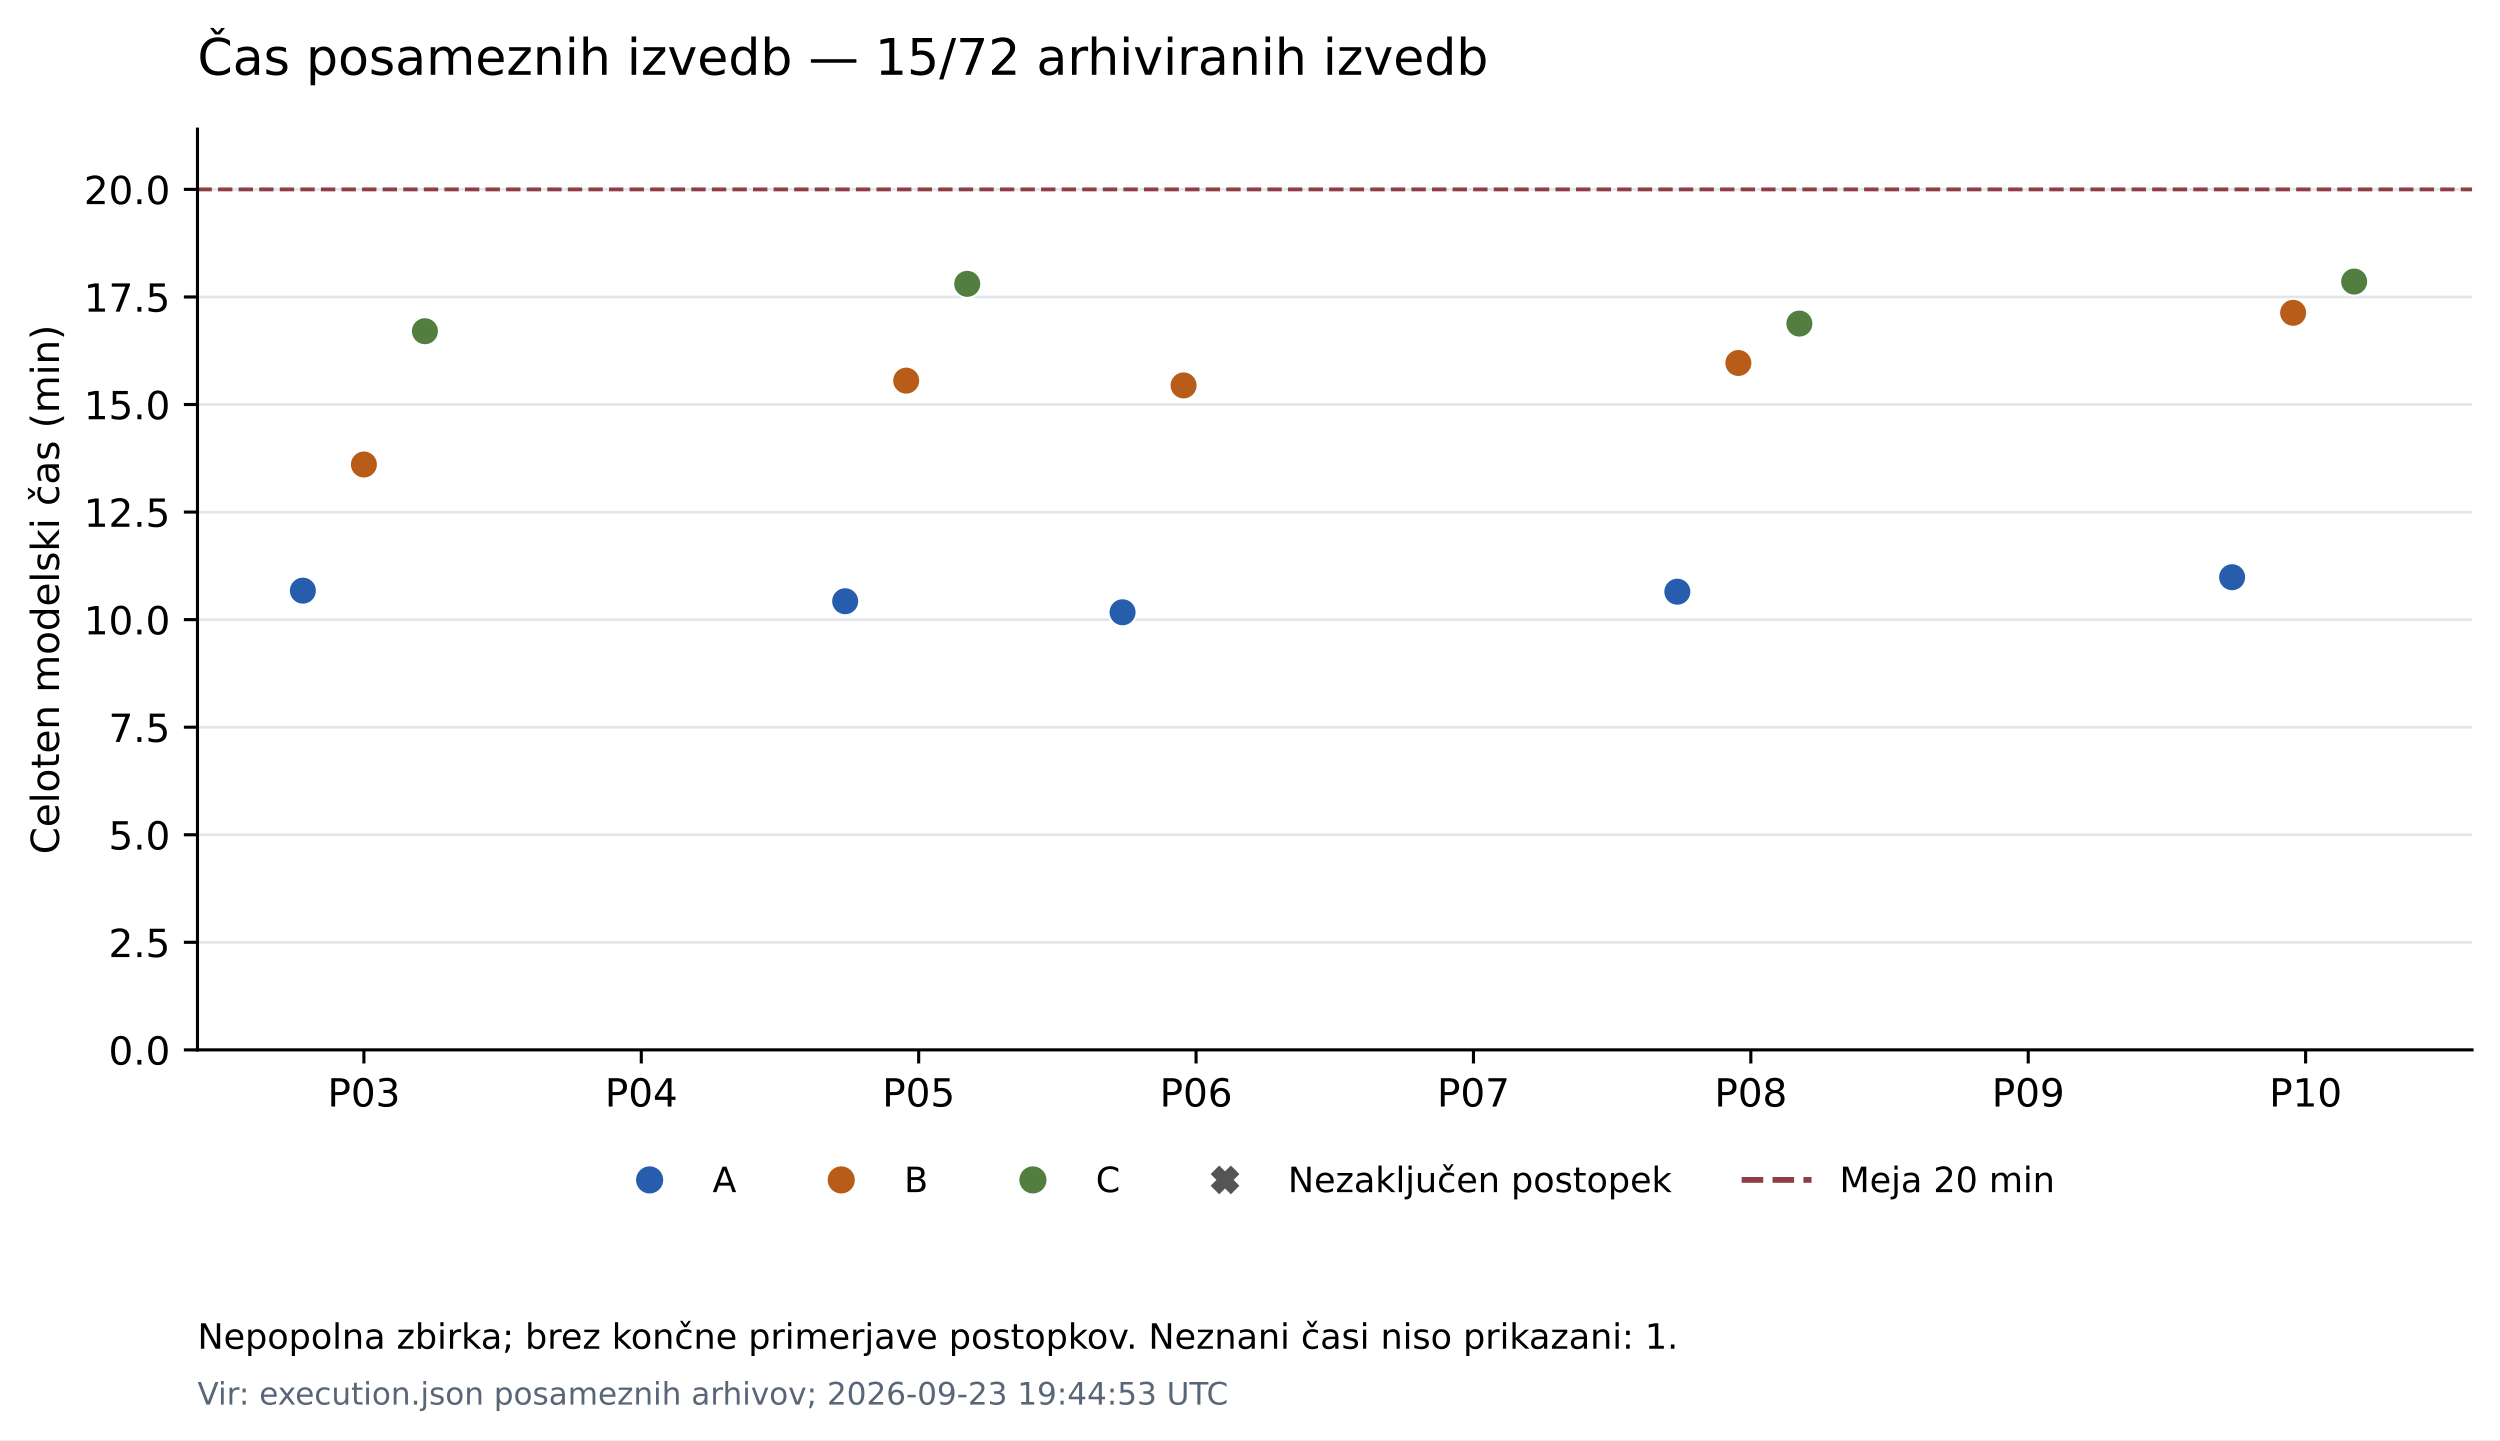
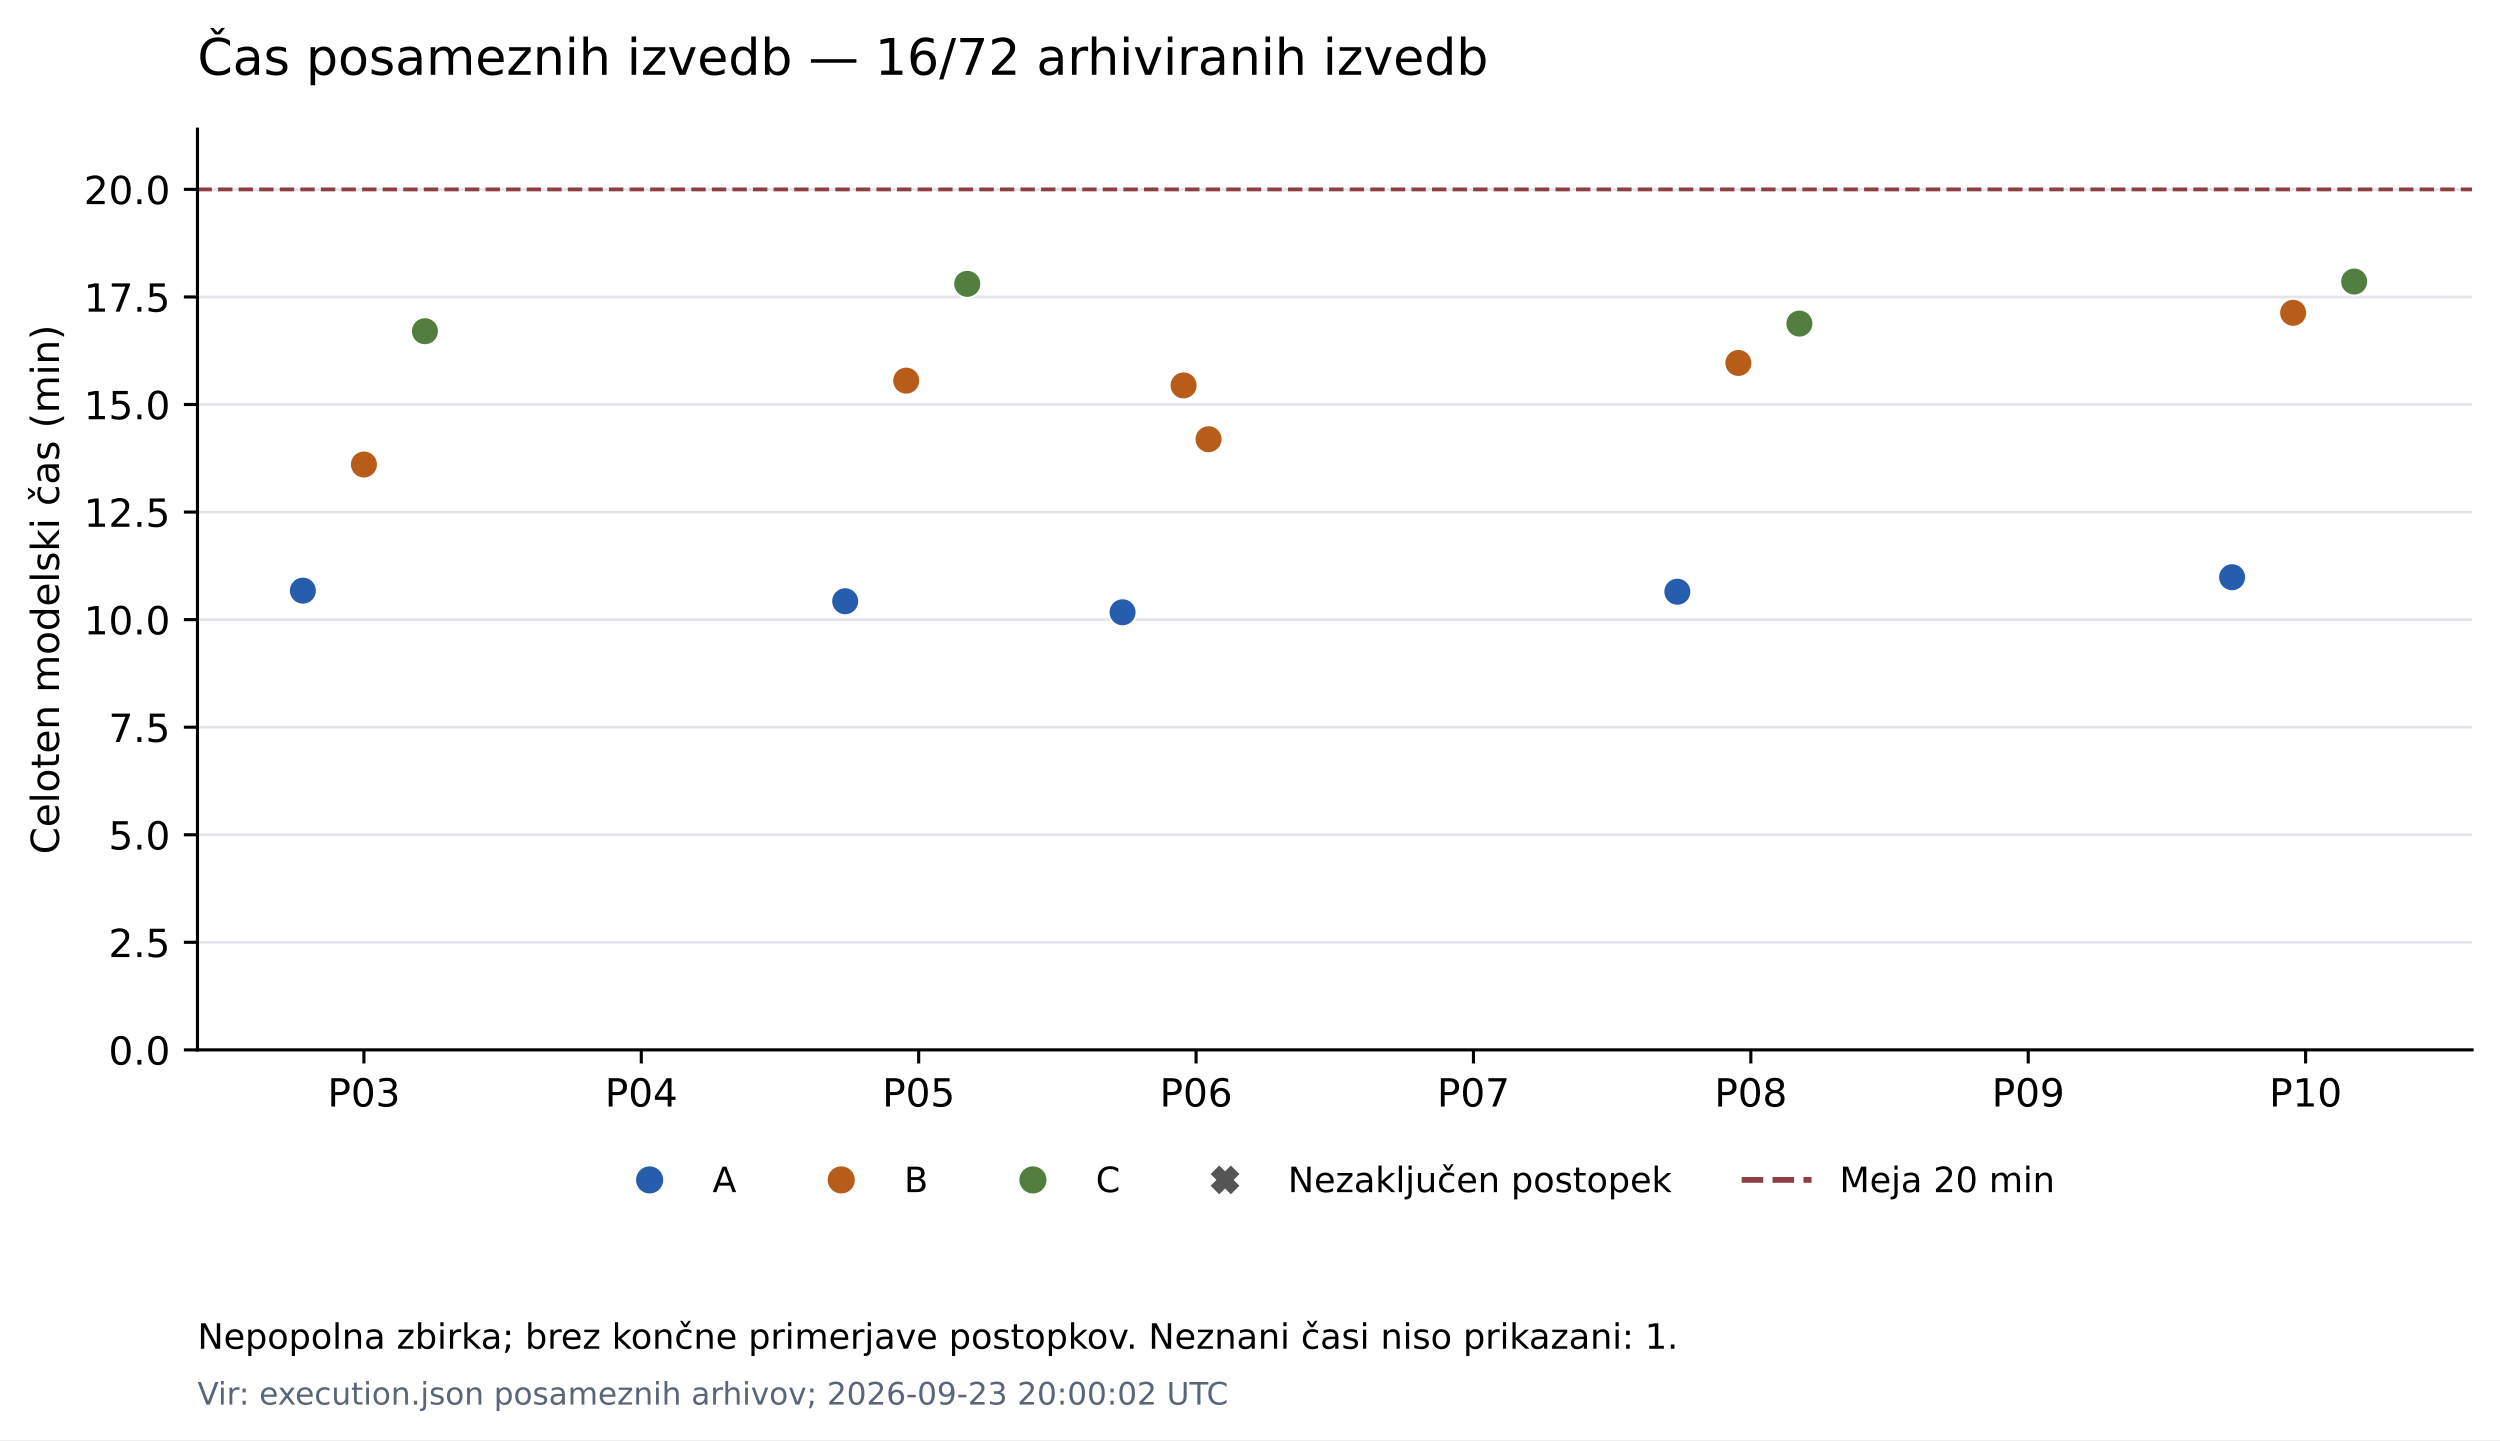
<svg xmlns="http://www.w3.org/2000/svg" xmlns:xlink="http://www.w3.org/1999/xlink" width="643.966pt" height="370.926pt" viewBox="0 0 643.966 370.926" version="1.1">
  <defs>
    <style type="text/css">*{stroke-linejoin: round; stroke-linecap: butt}</style>
  </defs>
  <g id="figure_1">
    <g id="patch_1">
      <path d="M 0 370.926  L 643.966 370.926  L 643.966 0  L 0 0  z " style="fill: #ffffff" />
    </g>
    <g id="axes_1">
      <g id="patch_2">
        <path d="M 50.866 270.436  L 636.766 270.436  L 636.766 33.268  L 50.866 33.268  z " style="fill: #ffffff" />
      </g>
      <g id="matplotlib.axis_1">
        <g id="xtick_1">
          <g id="line2d_1">
            <defs>
-               <path id="m77d39d9ffa" d="M 0 0  L 0 3.5  " style="stroke: #000000; stroke-width: 0.8" />
+               <path id="m5e4ba029da" d="M 0 0  L 0 3.5  " style="stroke: #000000; stroke-width: 0.8" />
            </defs>
            <g>
-               <use xlink:href="#m77d39d9ffa" x="93.737" y="270.436" style="stroke: #000000; stroke-width: 0.8" />
+               <use xlink:href="#m5e4ba029da" x="93.737" y="270.436" style="stroke: #000000; stroke-width: 0.8" />
            </g>
          </g>
          <g id="text_1">
            <text style="font-size: 10px; font-family: 'DejaVu Sans'; text-anchor: middle" x="93.737" y="285.033" transform="rotate(-0 93.73714 285.0333)">P03</text>
          </g>
        </g>
        <g id="xtick_2">
          <g id="line2d_2">
            <g>
-               <use xlink:href="#m77d39d9ffa" x="165.188" y="270.436" style="stroke: #000000; stroke-width: 0.8" />
+               <use xlink:href="#m5e4ba029da" x="165.188" y="270.436" style="stroke: #000000; stroke-width: 0.8" />
            </g>
          </g>
          <g id="text_2">
            <text style="font-size: 10px; font-family: 'DejaVu Sans'; text-anchor: middle" x="165.188" y="285.033" transform="rotate(-0 165.1884 285.0333)">P04</text>
          </g>
        </g>
        <g id="xtick_3">
          <g id="line2d_3">
            <g>
-               <use xlink:href="#m77d39d9ffa" x="236.64" y="270.436" style="stroke: #000000; stroke-width: 0.8" />
+               <use xlink:href="#m5e4ba029da" x="236.64" y="270.436" style="stroke: #000000; stroke-width: 0.8" />
            </g>
          </g>
          <g id="text_3">
            <text style="font-size: 10px; font-family: 'DejaVu Sans'; text-anchor: middle" x="236.64" y="285.033" transform="rotate(-0 236.6396 285.0333)">P05</text>
          </g>
        </g>
        <g id="xtick_4">
          <g id="line2d_4">
            <g>
-               <use xlink:href="#m77d39d9ffa" x="308.091" y="270.436" style="stroke: #000000; stroke-width: 0.8" />
+               <use xlink:href="#m5e4ba029da" x="308.091" y="270.436" style="stroke: #000000; stroke-width: 0.8" />
            </g>
          </g>
          <g id="text_4">
            <text style="font-size: 10px; font-family: 'DejaVu Sans'; text-anchor: middle" x="308.091" y="285.033" transform="rotate(-0 308.0908 285.0333)">P06</text>
          </g>
        </g>
        <g id="xtick_5">
          <g id="line2d_5">
            <g>
-               <use xlink:href="#m77d39d9ffa" x="379.542" y="270.436" style="stroke: #000000; stroke-width: 0.8" />
+               <use xlink:href="#m5e4ba029da" x="379.542" y="270.436" style="stroke: #000000; stroke-width: 0.8" />
            </g>
          </g>
          <g id="text_5">
            <text style="font-size: 10px; font-family: 'DejaVu Sans'; text-anchor: middle" x="379.542" y="285.033" transform="rotate(-0 379.542 285.0333)">P07</text>
          </g>
        </g>
        <g id="xtick_6">
          <g id="line2d_6">
            <g>
-               <use xlink:href="#m77d39d9ffa" x="450.993" y="270.436" style="stroke: #000000; stroke-width: 0.8" />
+               <use xlink:href="#m5e4ba029da" x="450.993" y="270.436" style="stroke: #000000; stroke-width: 0.8" />
            </g>
          </g>
          <g id="text_6">
            <text style="font-size: 10px; font-family: 'DejaVu Sans'; text-anchor: middle" x="450.993" y="285.033" transform="rotate(-0 450.9932 285.0333)">P08</text>
          </g>
        </g>
        <g id="xtick_7">
          <g id="line2d_7">
            <g>
-               <use xlink:href="#m77d39d9ffa" x="522.444" y="270.436" style="stroke: #000000; stroke-width: 0.8" />
+               <use xlink:href="#m5e4ba029da" x="522.444" y="270.436" style="stroke: #000000; stroke-width: 0.8" />
            </g>
          </g>
          <g id="text_7">
            <text style="font-size: 10px; font-family: 'DejaVu Sans'; text-anchor: middle" x="522.444" y="285.033" transform="rotate(-0 522.4445 285.0333)">P09</text>
          </g>
        </g>
        <g id="xtick_8">
          <g id="line2d_8">
            <g>
-               <use xlink:href="#m77d39d9ffa" x="593.896" y="270.436" style="stroke: #000000; stroke-width: 0.8" />
+               <use xlink:href="#m5e4ba029da" x="593.896" y="270.436" style="stroke: #000000; stroke-width: 0.8" />
            </g>
          </g>
          <g id="text_8">
            <text style="font-size: 10px; font-family: 'DejaVu Sans'; text-anchor: middle" x="593.896" y="285.033" transform="rotate(-0 593.8957 285.0333)">P10</text>
          </g>
        </g>
      </g>
      <g id="matplotlib.axis_2">
        <g id="ytick_1">
          <g id="line2d_9">
-             <path d="M 50.866 270.436  L 636.766 270.436  " clip-path="url(#p51bdbb606a)" style="fill: none; stroke: #e2e5ea; stroke-width: 0.7; stroke-linecap: square" />
+             <path d="M 50.866 270.436  L 636.766 270.436  " clip-path="url(#p9054482434)" style="fill: none; stroke: #e2e5ea; stroke-width: 0.7; stroke-linecap: square" />
          </g>
          <g id="line2d_10">
            <defs>
-               <path id="mb0d372d1a5" d="M 0 0  L -3.5 0  " style="stroke: #000000; stroke-width: 0.8" />
+               <path id="m5c73f9d356" d="M 0 0  L -3.5 0  " style="stroke: #000000; stroke-width: 0.8" />
            </defs>
            <g>
-               <use xlink:href="#mb0d372d1a5" x="50.866" y="270.436" style="stroke: #000000; stroke-width: 0.8" />
+               <use xlink:href="#m5c73f9d356" x="50.866" y="270.436" style="stroke: #000000; stroke-width: 0.8" />
            </g>
          </g>
          <g id="text_9">
            <text style="font-size: 10px; font-family: 'DejaVu Sans'; text-anchor: end" x="43.866" y="274.234" transform="rotate(-0 43.86641 274.2345)">0.0</text>
          </g>
        </g>
        <g id="ytick_2">
          <g id="line2d_11">
-             <path d="M 50.866 242.729  L 636.766 242.729  " clip-path="url(#p51bdbb606a)" style="fill: none; stroke: #e2e5ea; stroke-width: 0.7; stroke-linecap: square" />
+             <path d="M 50.866 242.729  L 636.766 242.729  " clip-path="url(#p9054482434)" style="fill: none; stroke: #e2e5ea; stroke-width: 0.7; stroke-linecap: square" />
          </g>
          <g id="line2d_12">
            <g>
-               <use xlink:href="#mb0d372d1a5" x="50.866" y="242.729" style="stroke: #000000; stroke-width: 0.8" />
+               <use xlink:href="#m5c73f9d356" x="50.866" y="242.729" style="stroke: #000000; stroke-width: 0.8" />
            </g>
          </g>
          <g id="text_10">
            <text style="font-size: 10px; font-family: 'DejaVu Sans'; text-anchor: end" x="43.866" y="246.528" transform="rotate(-0 43.86641 246.5279)">2.5</text>
          </g>
        </g>
        <g id="ytick_3">
          <g id="line2d_13">
-             <path d="M 50.866 215.023  L 636.766 215.023  " clip-path="url(#p51bdbb606a)" style="fill: none; stroke: #e2e5ea; stroke-width: 0.7; stroke-linecap: square" />
+             <path d="M 50.866 215.023  L 636.766 215.023  " clip-path="url(#p9054482434)" style="fill: none; stroke: #e2e5ea; stroke-width: 0.7; stroke-linecap: square" />
          </g>
          <g id="line2d_14">
            <g>
-               <use xlink:href="#mb0d372d1a5" x="50.866" y="215.023" style="stroke: #000000; stroke-width: 0.8" />
+               <use xlink:href="#m5c73f9d356" x="50.866" y="215.023" style="stroke: #000000; stroke-width: 0.8" />
            </g>
          </g>
          <g id="text_11">
            <text style="font-size: 10px; font-family: 'DejaVu Sans'; text-anchor: end" x="43.866" y="218.821" transform="rotate(-0 43.86641 218.8214)">5.0</text>
          </g>
        </g>
        <g id="ytick_4">
          <g id="line2d_15">
-             <path d="M 50.866 187.316  L 636.766 187.316  " clip-path="url(#p51bdbb606a)" style="fill: none; stroke: #e2e5ea; stroke-width: 0.7; stroke-linecap: square" />
+             <path d="M 50.866 187.316  L 636.766 187.316  " clip-path="url(#p9054482434)" style="fill: none; stroke: #e2e5ea; stroke-width: 0.7; stroke-linecap: square" />
          </g>
          <g id="line2d_16">
            <g>
-               <use xlink:href="#mb0d372d1a5" x="50.866" y="187.316" style="stroke: #000000; stroke-width: 0.8" />
+               <use xlink:href="#m5c73f9d356" x="50.866" y="187.316" style="stroke: #000000; stroke-width: 0.8" />
            </g>
          </g>
          <g id="text_12">
            <text style="font-size: 10px; font-family: 'DejaVu Sans'; text-anchor: end" x="43.866" y="191.115" transform="rotate(-0 43.86641 191.1149)">7.5</text>
          </g>
        </g>
        <g id="ytick_5">
          <g id="line2d_17">
-             <path d="M 50.866 159.609  L 636.766 159.609  " clip-path="url(#p51bdbb606a)" style="fill: none; stroke: #e2e5ea; stroke-width: 0.7; stroke-linecap: square" />
+             <path d="M 50.866 159.609  L 636.766 159.609  " clip-path="url(#p9054482434)" style="fill: none; stroke: #e2e5ea; stroke-width: 0.7; stroke-linecap: square" />
          </g>
          <g id="line2d_18">
            <g>
-               <use xlink:href="#mb0d372d1a5" x="50.866" y="159.609" style="stroke: #000000; stroke-width: 0.8" />
+               <use xlink:href="#m5c73f9d356" x="50.866" y="159.609" style="stroke: #000000; stroke-width: 0.8" />
            </g>
          </g>
          <g id="text_13">
            <text style="font-size: 10px; font-family: 'DejaVu Sans'; text-anchor: end" x="43.866" y="163.408" transform="rotate(-0 43.86641 163.4083)">10.0</text>
          </g>
        </g>
        <g id="ytick_6">
          <g id="line2d_19">
-             <path d="M 50.866 131.903  L 636.766 131.903  " clip-path="url(#p51bdbb606a)" style="fill: none; stroke: #e2e5ea; stroke-width: 0.7; stroke-linecap: square" />
+             <path d="M 50.866 131.903  L 636.766 131.903  " clip-path="url(#p9054482434)" style="fill: none; stroke: #e2e5ea; stroke-width: 0.7; stroke-linecap: square" />
          </g>
          <g id="line2d_20">
            <g>
-               <use xlink:href="#mb0d372d1a5" x="50.866" y="131.903" style="stroke: #000000; stroke-width: 0.8" />
+               <use xlink:href="#m5c73f9d356" x="50.866" y="131.903" style="stroke: #000000; stroke-width: 0.8" />
            </g>
          </g>
          <g id="text_14">
            <text style="font-size: 10px; font-family: 'DejaVu Sans'; text-anchor: end" x="43.866" y="135.702" transform="rotate(-0 43.86641 135.7018)">12.5</text>
          </g>
        </g>
        <g id="ytick_7">
          <g id="line2d_21">
-             <path d="M 50.866 104.196  L 636.766 104.196  " clip-path="url(#p51bdbb606a)" style="fill: none; stroke: #e2e5ea; stroke-width: 0.7; stroke-linecap: square" />
+             <path d="M 50.866 104.196  L 636.766 104.196  " clip-path="url(#p9054482434)" style="fill: none; stroke: #e2e5ea; stroke-width: 0.7; stroke-linecap: square" />
          </g>
          <g id="line2d_22">
            <g>
-               <use xlink:href="#mb0d372d1a5" x="50.866" y="104.196" style="stroke: #000000; stroke-width: 0.8" />
+               <use xlink:href="#m5c73f9d356" x="50.866" y="104.196" style="stroke: #000000; stroke-width: 0.8" />
            </g>
          </g>
          <g id="text_15">
            <text style="font-size: 10px; font-family: 'DejaVu Sans'; text-anchor: end" x="43.866" y="107.995" transform="rotate(-0 43.86641 107.9952)">15.0</text>
          </g>
        </g>
        <g id="ytick_8">
          <g id="line2d_23">
-             <path d="M 50.866 76.49  L 636.766 76.49  " clip-path="url(#p51bdbb606a)" style="fill: none; stroke: #e2e5ea; stroke-width: 0.7; stroke-linecap: square" />
+             <path d="M 50.866 76.49  L 636.766 76.49  " clip-path="url(#p9054482434)" style="fill: none; stroke: #e2e5ea; stroke-width: 0.7; stroke-linecap: square" />
          </g>
          <g id="line2d_24">
            <g>
-               <use xlink:href="#mb0d372d1a5" x="50.866" y="76.49" style="stroke: #000000; stroke-width: 0.8" />
+               <use xlink:href="#m5c73f9d356" x="50.866" y="76.49" style="stroke: #000000; stroke-width: 0.8" />
            </g>
          </g>
          <g id="text_16">
            <text style="font-size: 10px; font-family: 'DejaVu Sans'; text-anchor: end" x="43.866" y="80.289" transform="rotate(-0 43.86641 80.28869)">17.5</text>
          </g>
        </g>
        <g id="ytick_9">
          <g id="line2d_25">
-             <path d="M 50.866 48.783  L 636.766 48.783  " clip-path="url(#p51bdbb606a)" style="fill: none; stroke: #e2e5ea; stroke-width: 0.7; stroke-linecap: square" />
+             <path d="M 50.866 48.783  L 636.766 48.783  " clip-path="url(#p9054482434)" style="fill: none; stroke: #e2e5ea; stroke-width: 0.7; stroke-linecap: square" />
          </g>
          <g id="line2d_26">
            <g>
-               <use xlink:href="#mb0d372d1a5" x="50.866" y="48.783" style="stroke: #000000; stroke-width: 0.8" />
+               <use xlink:href="#m5c73f9d356" x="50.866" y="48.783" style="stroke: #000000; stroke-width: 0.8" />
            </g>
          </g>
          <g id="text_17">
            <text style="font-size: 10px; font-family: 'DejaVu Sans'; text-anchor: end" x="43.866" y="52.582" transform="rotate(-0 43.86641 52.58215)">20.0</text>
          </g>
        </g>
        <g id="text_18">
          <text style="font-size: 10px; font-family: 'DejaVu Sans'; text-anchor: middle" x="15.198" y="151.852" transform="rotate(-90 15.19844 151.8517)">Celoten modelski čas (min)</text>
        </g>
      </g>
      <g id="line2d_27">
-         <path d="M 50.866 48.783  L 636.766 48.783  " clip-path="url(#p51bdbb606a)" style="fill: none; stroke-dasharray: 3.7,1.6; stroke-dashoffset: 0; stroke: #8e3e44" />
+         <path d="M 50.866 48.783  L 636.766 48.783  " clip-path="url(#p9054482434)" style="fill: none; stroke-dasharray: 3.7,1.6; stroke-dashoffset: 0; stroke: #8e3e44" />
      </g>
      <g id="patch_3">
        <path d="M 50.866 270.436  L 50.866 33.268  " style="fill: none; stroke: #000000; stroke-width: 0.8; stroke-linejoin: miter; stroke-linecap: square" />
      </g>
      <g id="patch_4">
        <path d="M 50.866 270.436  L 636.766 270.436  " style="fill: none; stroke: #000000; stroke-width: 0.8; stroke-linejoin: miter; stroke-linecap: square" />
      </g>
      <g id="PathCollection_1">
        <defs>
-           <path id="m192de89393" d="M 0 3.606  C 0.956 3.606 1.873 3.226 2.55 2.55  C 3.226 1.873 3.606 0.956 3.606 0  C 3.606 -0.956 3.226 -1.873 2.55 -2.55  C 1.873 -3.226 0.956 -3.606 0 -3.606  C -0.956 -3.606 -1.873 -3.226 -2.55 -2.55  C -3.226 -1.873 -3.606 -0.956 -3.606 0  C -3.606 0.956 -3.226 1.873 -2.55 2.55  C -1.873 3.226 -0.956 3.606 0 3.606  z " style="stroke: #ffffff; stroke-width: 0.5" />
+           <path id="m9f39146d0d" d="M 0 3.606  C 0.956 3.606 1.873 3.226 2.55 2.55  C 3.226 1.873 3.606 0.956 3.606 0  C 3.606 -0.956 3.226 -1.873 2.55 -2.55  C 1.873 -3.226 0.956 -3.606 0 -3.606  C -0.956 -3.606 -1.873 -3.226 -2.55 -2.55  C -3.226 -1.873 -3.606 -0.956 -3.606 0  C -3.606 0.956 -3.226 1.873 -2.55 2.55  C -1.873 3.226 -0.956 3.606 0 3.606  z " style="stroke: #ffffff; stroke-width: 0.5" />
        </defs>
-         <g clip-path="url(#p51bdbb606a)">
-           <use xlink:href="#m192de89393" x="217.705" y="154.869" style="fill: #275dad; stroke: #ffffff; stroke-width: 0.5" />
+         <g clip-path="url(#p9054482434)">
+           <use xlink:href="#m9f39146d0d" x="217.705" y="154.869" style="fill: #275dad; stroke: #ffffff; stroke-width: 0.5" />
        </g>
      </g>
      <g id="PathCollection_2">
        <defs>
-           <path id="m0a11a6c97a" d="M 0 3.606  C 0.956 3.606 1.873 3.226 2.55 2.55  C 3.226 1.873 3.606 0.956 3.606 0  C 3.606 -0.956 3.226 -1.873 2.55 -2.55  C 1.873 -3.226 0.956 -3.606 0 -3.606  C -0.956 -3.606 -1.873 -3.226 -2.55 -2.55  C -3.226 -1.873 -3.606 -0.956 -3.606 0  C -3.606 0.956 -3.226 1.873 -2.55 2.55  C -1.873 3.226 -0.956 3.606 0 3.606  z " style="stroke: #ffffff; stroke-width: 0.5" />
+           <path id="me19b0dae05" d="M 0 3.606  C 0.956 3.606 1.873 3.226 2.55 2.55  C 3.226 1.873 3.606 0.956 3.606 0  C 3.606 -0.956 3.226 -1.873 2.55 -2.55  C 1.873 -3.226 0.956 -3.606 0 -3.606  C -0.956 -3.606 -1.873 -3.226 -2.55 -2.55  C -3.226 -1.873 -3.606 -0.956 -3.606 0  C -3.606 0.956 -3.226 1.873 -2.55 2.55  C -1.873 3.226 -0.956 3.606 0 3.606  z " style="stroke: #ffffff; stroke-width: 0.5" />
        </defs>
-         <g clip-path="url(#p51bdbb606a)">
-           <use xlink:href="#m0a11a6c97a" x="233.424" y="98.046" style="fill: #b85d19; stroke: #ffffff; stroke-width: 0.5" />
+         <g clip-path="url(#p9054482434)">
+           <use xlink:href="#me19b0dae05" x="233.424" y="98.046" style="fill: #b85d19; stroke: #ffffff; stroke-width: 0.5" />
        </g>
      </g>
      <g id="PathCollection_3">
        <defs>
-           <path id="m8e03d54669" d="M 0 3.606  C 0.956 3.606 1.873 3.226 2.55 2.55  C 3.226 1.873 3.606 0.956 3.606 0  C 3.606 -0.956 3.226 -1.873 2.55 -2.55  C 1.873 -3.226 0.956 -3.606 0 -3.606  C -0.956 -3.606 -1.873 -3.226 -2.55 -2.55  C -3.226 -1.873 -3.606 -0.956 -3.606 0  C -3.606 0.956 -3.226 1.873 -2.55 2.55  C -1.873 3.226 -0.956 3.606 0 3.606  z " style="stroke: #ffffff; stroke-width: 0.5" />
+           <path id="m7e4a36687f" d="M 0 3.606  C 0.956 3.606 1.873 3.226 2.55 2.55  C 3.226 1.873 3.606 0.956 3.606 0  C 3.606 -0.956 3.226 -1.873 2.55 -2.55  C 1.873 -3.226 0.956 -3.606 0 -3.606  C -0.956 -3.606 -1.873 -3.226 -2.55 -2.55  C -3.226 -1.873 -3.606 -0.956 -3.606 0  C -3.606 0.956 -3.226 1.873 -2.55 2.55  C -1.873 3.226 -0.956 3.606 0 3.606  z " style="stroke: #ffffff; stroke-width: 0.5" />
        </defs>
-         <g clip-path="url(#p51bdbb606a)">
-           <use xlink:href="#m8e03d54669" x="249.144" y="73.116" style="fill: #527e40; stroke: #ffffff; stroke-width: 0.5" />
+         <g clip-path="url(#p9054482434)">
+           <use xlink:href="#m7e4a36687f" x="249.144" y="73.116" style="fill: #527e40; stroke: #ffffff; stroke-width: 0.5" />
        </g>
      </g>
      <g id="PathCollection_4">
-         <g clip-path="url(#p51bdbb606a)">
-           <use xlink:href="#m192de89393" x="574.961" y="148.685" style="fill: #275dad; stroke: #ffffff; stroke-width: 0.5" />
+         <g clip-path="url(#p9054482434)">
+           <use xlink:href="#m9f39146d0d" x="574.961" y="148.685" style="fill: #275dad; stroke: #ffffff; stroke-width: 0.5" />
        </g>
      </g>
      <g id="PathCollection_5">
-         <g clip-path="url(#p51bdbb606a)">
-           <use xlink:href="#m8e03d54669" x="606.4" y="72.522" style="fill: #527e40; stroke: #ffffff; stroke-width: 0.5" />
+         <g clip-path="url(#p9054482434)">
+           <use xlink:href="#m7e4a36687f" x="606.4" y="72.522" style="fill: #527e40; stroke: #ffffff; stroke-width: 0.5" />
        </g>
      </g>
      <g id="PathCollection_6">
-         <g clip-path="url(#p51bdbb606a)">
-           <use xlink:href="#m0a11a6c97a" x="590.68" y="80.573" style="fill: #b85d19; stroke: #ffffff; stroke-width: 0.5" />
+         <g clip-path="url(#p9054482434)">
+           <use xlink:href="#me19b0dae05" x="590.68" y="80.573" style="fill: #b85d19; stroke: #ffffff; stroke-width: 0.5" />
        </g>
      </g>
      <g id="PathCollection_7">
-         <g clip-path="url(#p51bdbb606a)">
-           <use xlink:href="#m192de89393" x="289.156" y="157.714" style="fill: #275dad; stroke: #ffffff; stroke-width: 0.5" />
+         <g clip-path="url(#p9054482434)">
+           <use xlink:href="#m9f39146d0d" x="289.156" y="157.714" style="fill: #275dad; stroke: #ffffff; stroke-width: 0.5" />
        </g>
      </g>
      <g id="PathCollection_8">
-         <g clip-path="url(#p51bdbb606a)">
-           <use xlink:href="#m0a11a6c97a" x="304.875" y="99.278" style="fill: #b85d19; stroke: #ffffff; stroke-width: 0.5" />
+         <g clip-path="url(#p9054482434)">
+           <use xlink:href="#me19b0dae05" x="304.875" y="99.278" style="fill: #b85d19; stroke: #ffffff; stroke-width: 0.5" />
        </g>
      </g>
      <g id="PathCollection_9">
-         <g clip-path="url(#p51bdbb606a)">
-           <use xlink:href="#m192de89393" x="432.059" y="152.417" style="fill: #275dad; stroke: #ffffff; stroke-width: 0.5" />
+         <g clip-path="url(#p9054482434)">
+           <use xlink:href="#m9f39146d0d" x="432.059" y="152.417" style="fill: #275dad; stroke: #ffffff; stroke-width: 0.5" />
        </g>
      </g>
      <g id="PathCollection_10">
-         <g clip-path="url(#p51bdbb606a)">
-           <use xlink:href="#m8e03d54669" x="463.497" y="83.352" style="fill: #527e40; stroke: #ffffff; stroke-width: 0.5" />
+         <g clip-path="url(#p9054482434)">
+           <use xlink:href="#m7e4a36687f" x="463.497" y="83.352" style="fill: #527e40; stroke: #ffffff; stroke-width: 0.5" />
        </g>
      </g>
      <g id="PathCollection_11">
-         <g clip-path="url(#p51bdbb606a)">
-           <use xlink:href="#m0a11a6c97a" x="447.778" y="93.498" style="fill: #b85d19; stroke: #ffffff; stroke-width: 0.5" />
+         <g clip-path="url(#p9054482434)">
+           <use xlink:href="#me19b0dae05" x="447.778" y="93.498" style="fill: #b85d19; stroke: #ffffff; stroke-width: 0.5" />
        </g>
      </g>
      <g id="PathCollection_12">
-         <g clip-path="url(#p51bdbb606a)">
-           <use xlink:href="#m0a11a6c97a" x="93.737" y="119.651" style="fill: #b85d19; stroke: #ffffff; stroke-width: 0.5" />
+         <g clip-path="url(#p9054482434)">
+           <use xlink:href="#me19b0dae05" x="93.737" y="119.651" style="fill: #b85d19; stroke: #ffffff; stroke-width: 0.5" />
        </g>
      </g>
      <g id="PathCollection_13">
-         <g clip-path="url(#p51bdbb606a)">
-           <use xlink:href="#m8e03d54669" x="109.456" y="85.315" style="fill: #527e40; stroke: #ffffff; stroke-width: 0.5" />
+         <g clip-path="url(#p9054482434)">
+           <use xlink:href="#m7e4a36687f" x="109.456" y="85.315" style="fill: #527e40; stroke: #ffffff; stroke-width: 0.5" />
        </g>
      </g>
      <g id="PathCollection_14">
-         <g clip-path="url(#p51bdbb606a)">
-           <use xlink:href="#m192de89393" x="78.018" y="152.143" style="fill: #275dad; stroke: #ffffff; stroke-width: 0.5" />
+         <g clip-path="url(#p9054482434)">
+           <use xlink:href="#m9f39146d0d" x="78.018" y="152.143" style="fill: #275dad; stroke: #ffffff; stroke-width: 0.5" />
+         </g>
+       </g>
+       <g id="PathCollection_15">
+         <g clip-path="url(#p9054482434)">
+           <use xlink:href="#me19b0dae05" x="311.306" y="113.139" style="fill: #b85d19; stroke: #ffffff; stroke-width: 0.5" />
        </g>
      </g>
      <g id="text_19">
-         <text style="font-size: 13px; font-family: 'DejaVu Sans'; text-anchor: start" x="50.866" y="19.268" transform="rotate(-0 50.86641 19.26766)">Čas posameznih izvedb — 15/72 arhiviranih izvedb</text>
+         <text style="font-size: 13px; font-family: 'DejaVu Sans'; text-anchor: start" x="50.866" y="19.268" transform="rotate(-0 50.86641 19.26766)">Čas posameznih izvedb — 16/72 arhiviranih izvedb</text>
      </g>
      <g id="legend_1">
        <g id="line2d_28">
          <defs>
-             <path id="ma534063cb0" d="M 0 3  C 0.796 3 1.559 2.684 2.121 2.121  C 2.684 1.559 3 0.796 3 0  C 3 -0.796 2.684 -1.559 2.121 -2.121  C 1.559 -2.684 0.796 -3 0 -3  C -0.796 -3 -1.559 -2.684 -2.121 -2.121  C -2.684 -1.559 -3 -0.796 -3 0  C -3 0.796 -2.684 1.559 -2.121 2.121  C -1.559 2.684 -0.796 3 0 3  z " style="stroke: #275dad" />
+             <path id="mbfc75909ca" d="M 0 3  C 0.796 3 1.559 2.684 2.121 2.121  C 2.684 1.559 3 0.796 3 0  C 3 -0.796 2.684 -1.559 2.121 -2.121  C 1.559 -2.684 0.796 -3 0 -3  C -0.796 -3 -1.559 -2.684 -2.121 -2.121  C -2.684 -1.559 -3 -0.796 -3 0  C -3 0.796 -2.684 1.559 -2.121 2.121  C -1.559 2.684 -0.796 3 0 3  z " style="stroke: #275dad" />
          </defs>
          <g>
-             <use xlink:href="#ma534063cb0" x="167.336" y="303.929" style="fill: #275dad; stroke: #275dad" />
+             <use xlink:href="#mbfc75909ca" x="167.336" y="303.929" style="fill: #275dad; stroke: #275dad" />
          </g>
        </g>
        <g id="text_20">
          <text style="font-size: 9px; font-family: 'DejaVu Sans'; text-anchor: start" x="183.536" y="307.079" transform="rotate(-0 183.5355 307.0794)">A</text>
        </g>
        <g id="line2d_29">
          <defs>
-             <path id="m67e7dbc5d9" d="M 0 3  C 0.796 3 1.559 2.684 2.121 2.121  C 2.684 1.559 3 0.796 3 0  C 3 -0.796 2.684 -1.559 2.121 -2.121  C 1.559 -2.684 0.796 -3 0 -3  C -0.796 -3 -1.559 -2.684 -2.121 -2.121  C -2.684 -1.559 -3 -0.796 -3 0  C -3 0.796 -2.684 1.559 -2.121 2.121  C -1.559 2.684 -0.796 3 0 3  z " style="stroke: #b85d19" />
+             <path id="m0d05434388" d="M 0 3  C 0.796 3 1.559 2.684 2.121 2.121  C 2.684 1.559 3 0.796 3 0  C 3 -0.796 2.684 -1.559 2.121 -2.121  C 1.559 -2.684 0.796 -3 0 -3  C -0.796 -3 -1.559 -2.684 -2.121 -2.121  C -2.684 -1.559 -3 -0.796 -3 0  C -3 0.796 -2.684 1.559 -2.121 2.121  C -1.559 2.684 -0.796 3 0 3  z " style="stroke: #b85d19" />
          </defs>
          <g>
-             <use xlink:href="#m67e7dbc5d9" x="216.692" y="303.929" style="fill: #b85d19; stroke: #b85d19" />
+             <use xlink:href="#m0d05434388" x="216.692" y="303.929" style="fill: #b85d19; stroke: #b85d19" />
          </g>
        </g>
        <g id="text_21">
          <text style="font-size: 9px; font-family: 'DejaVu Sans'; text-anchor: start" x="232.892" y="307.079" transform="rotate(-0 232.8921 307.0794)">B</text>
        </g>
        <g id="line2d_30">
          <defs>
-             <path id="m15ea3476bd" d="M 0 3  C 0.796 3 1.559 2.684 2.121 2.121  C 2.684 1.559 3 0.796 3 0  C 3 -0.796 2.684 -1.559 2.121 -2.121  C 1.559 -2.684 0.796 -3 0 -3  C -0.796 -3 -1.559 -2.684 -2.121 -2.121  C -2.684 -1.559 -3 -0.796 -3 0  C -3 0.796 -2.684 1.559 -2.121 2.121  C -1.559 2.684 -0.796 3 0 3  z " style="stroke: #527e40" />
+             <path id="m1f8c1b06b7" d="M 0 3  C 0.796 3 1.559 2.684 2.121 2.121  C 2.684 1.559 3 0.796 3 0  C 3 -0.796 2.684 -1.559 2.121 -2.121  C 1.559 -2.684 0.796 -3 0 -3  C -0.796 -3 -1.559 -2.684 -2.121 -2.121  C -2.684 -1.559 -3 -0.796 -3 0  C -3 0.796 -2.684 1.559 -2.121 2.121  C -1.559 2.684 -0.796 3 0 3  z " style="stroke: #527e40" />
          </defs>
          <g>
-             <use xlink:href="#m15ea3476bd" x="266.067" y="303.929" style="fill: #527e40; stroke: #527e40" />
+             <use xlink:href="#m1f8c1b06b7" x="266.067" y="303.929" style="fill: #527e40; stroke: #527e40" />
          </g>
        </g>
        <g id="text_22">
          <text style="font-size: 9px; font-family: 'DejaVu Sans'; text-anchor: start" x="282.267" y="307.079" transform="rotate(-0 282.267 307.0794)">C</text>
        </g>
        <g id="line2d_31">
          <defs>
-             <path id="m607943638b" d="M -1.5 3  L 0 1.5  L 1.5 3  L 3 1.5  L 1.5 0  L 3 -1.5  L 1.5 -3  L 0 -1.5  L -1.5 -3  L -3 -1.5  L -1.5 0  L -3 1.5  z " style="stroke: #555555; stroke-linejoin: miter" />
+             <path id="m4f093bc74b" d="M -1.5 3  L 0 1.5  L 1.5 3  L 3 1.5  L 1.5 0  L 3 -1.5  L 1.5 -3  L 0 -1.5  L -1.5 -3  L -3 -1.5  L -1.5 0  L -3 1.5  z " style="stroke: #555555; stroke-linejoin: miter" />
          </defs>
          <g>
-             <use xlink:href="#m607943638b" x="315.551" y="303.929" style="fill: #555555; stroke: #555555; stroke-linejoin: miter" />
+             <use xlink:href="#m4f093bc74b" x="315.551" y="303.929" style="fill: #555555; stroke: #555555; stroke-linejoin: miter" />
          </g>
        </g>
        <g id="text_23">
          <text style="font-size: 9px; font-family: 'DejaVu Sans'; text-anchor: start" x="331.751" y="307.079" transform="rotate(-0 331.7515 307.0794)">Nezaključen postopek</text>
        </g>
        <g id="line2d_32">
          <path d="M 448.635 303.929  L 457.635 303.929  L 466.635 303.929  " style="fill: none; stroke-dasharray: 5.55,2.4; stroke-dashoffset: 0; stroke: #8e3e44; stroke-width: 1.5" />
        </g>
        <g id="text_24">
          <text style="font-size: 9px; font-family: 'DejaVu Sans'; text-anchor: start" x="473.835" y="307.079" transform="rotate(-0 473.8348 307.0794)">Meja 20 min</text>
        </g>
      </g>
    </g>
    <g id="text_25">
      <text style="font-size: 9px; font-family: 'DejaVu Sans'; text-anchor: start" x="50.866" y="347.418" transform="rotate(-0 50.86641 347.4181)">Nepopolna zbirka; brez končne primerjave postopkov. Neznani časi niso prikazani: 1.</text>
    </g>
    <g id="text_26">
-       <text style="font-size: 8px; font-family: 'DejaVu Sans'; text-anchor: start; fill: #596678" x="50.866" y="361.804" transform="rotate(-0 50.86641 361.8037)">Vir: execution.json posameznih arhivov; 2026-09-23 19:44:53 UTC</text>
+       <text style="font-size: 8px; font-family: 'DejaVu Sans'; text-anchor: start; fill: #596678" x="50.866" y="361.804" transform="rotate(-0 50.86641 361.8037)">Vir: execution.json posameznih arhivov; 2026-09-23 20:00:02 UTC</text>
    </g>
  </g>
  <defs>
-     <clipPath id="p51bdbb606a">
+     <clipPath id="p9054482434">
      <rect x="50.866" y="33.268" width="585.9" height="237.168" />
    </clipPath>
  </defs>
</svg>
